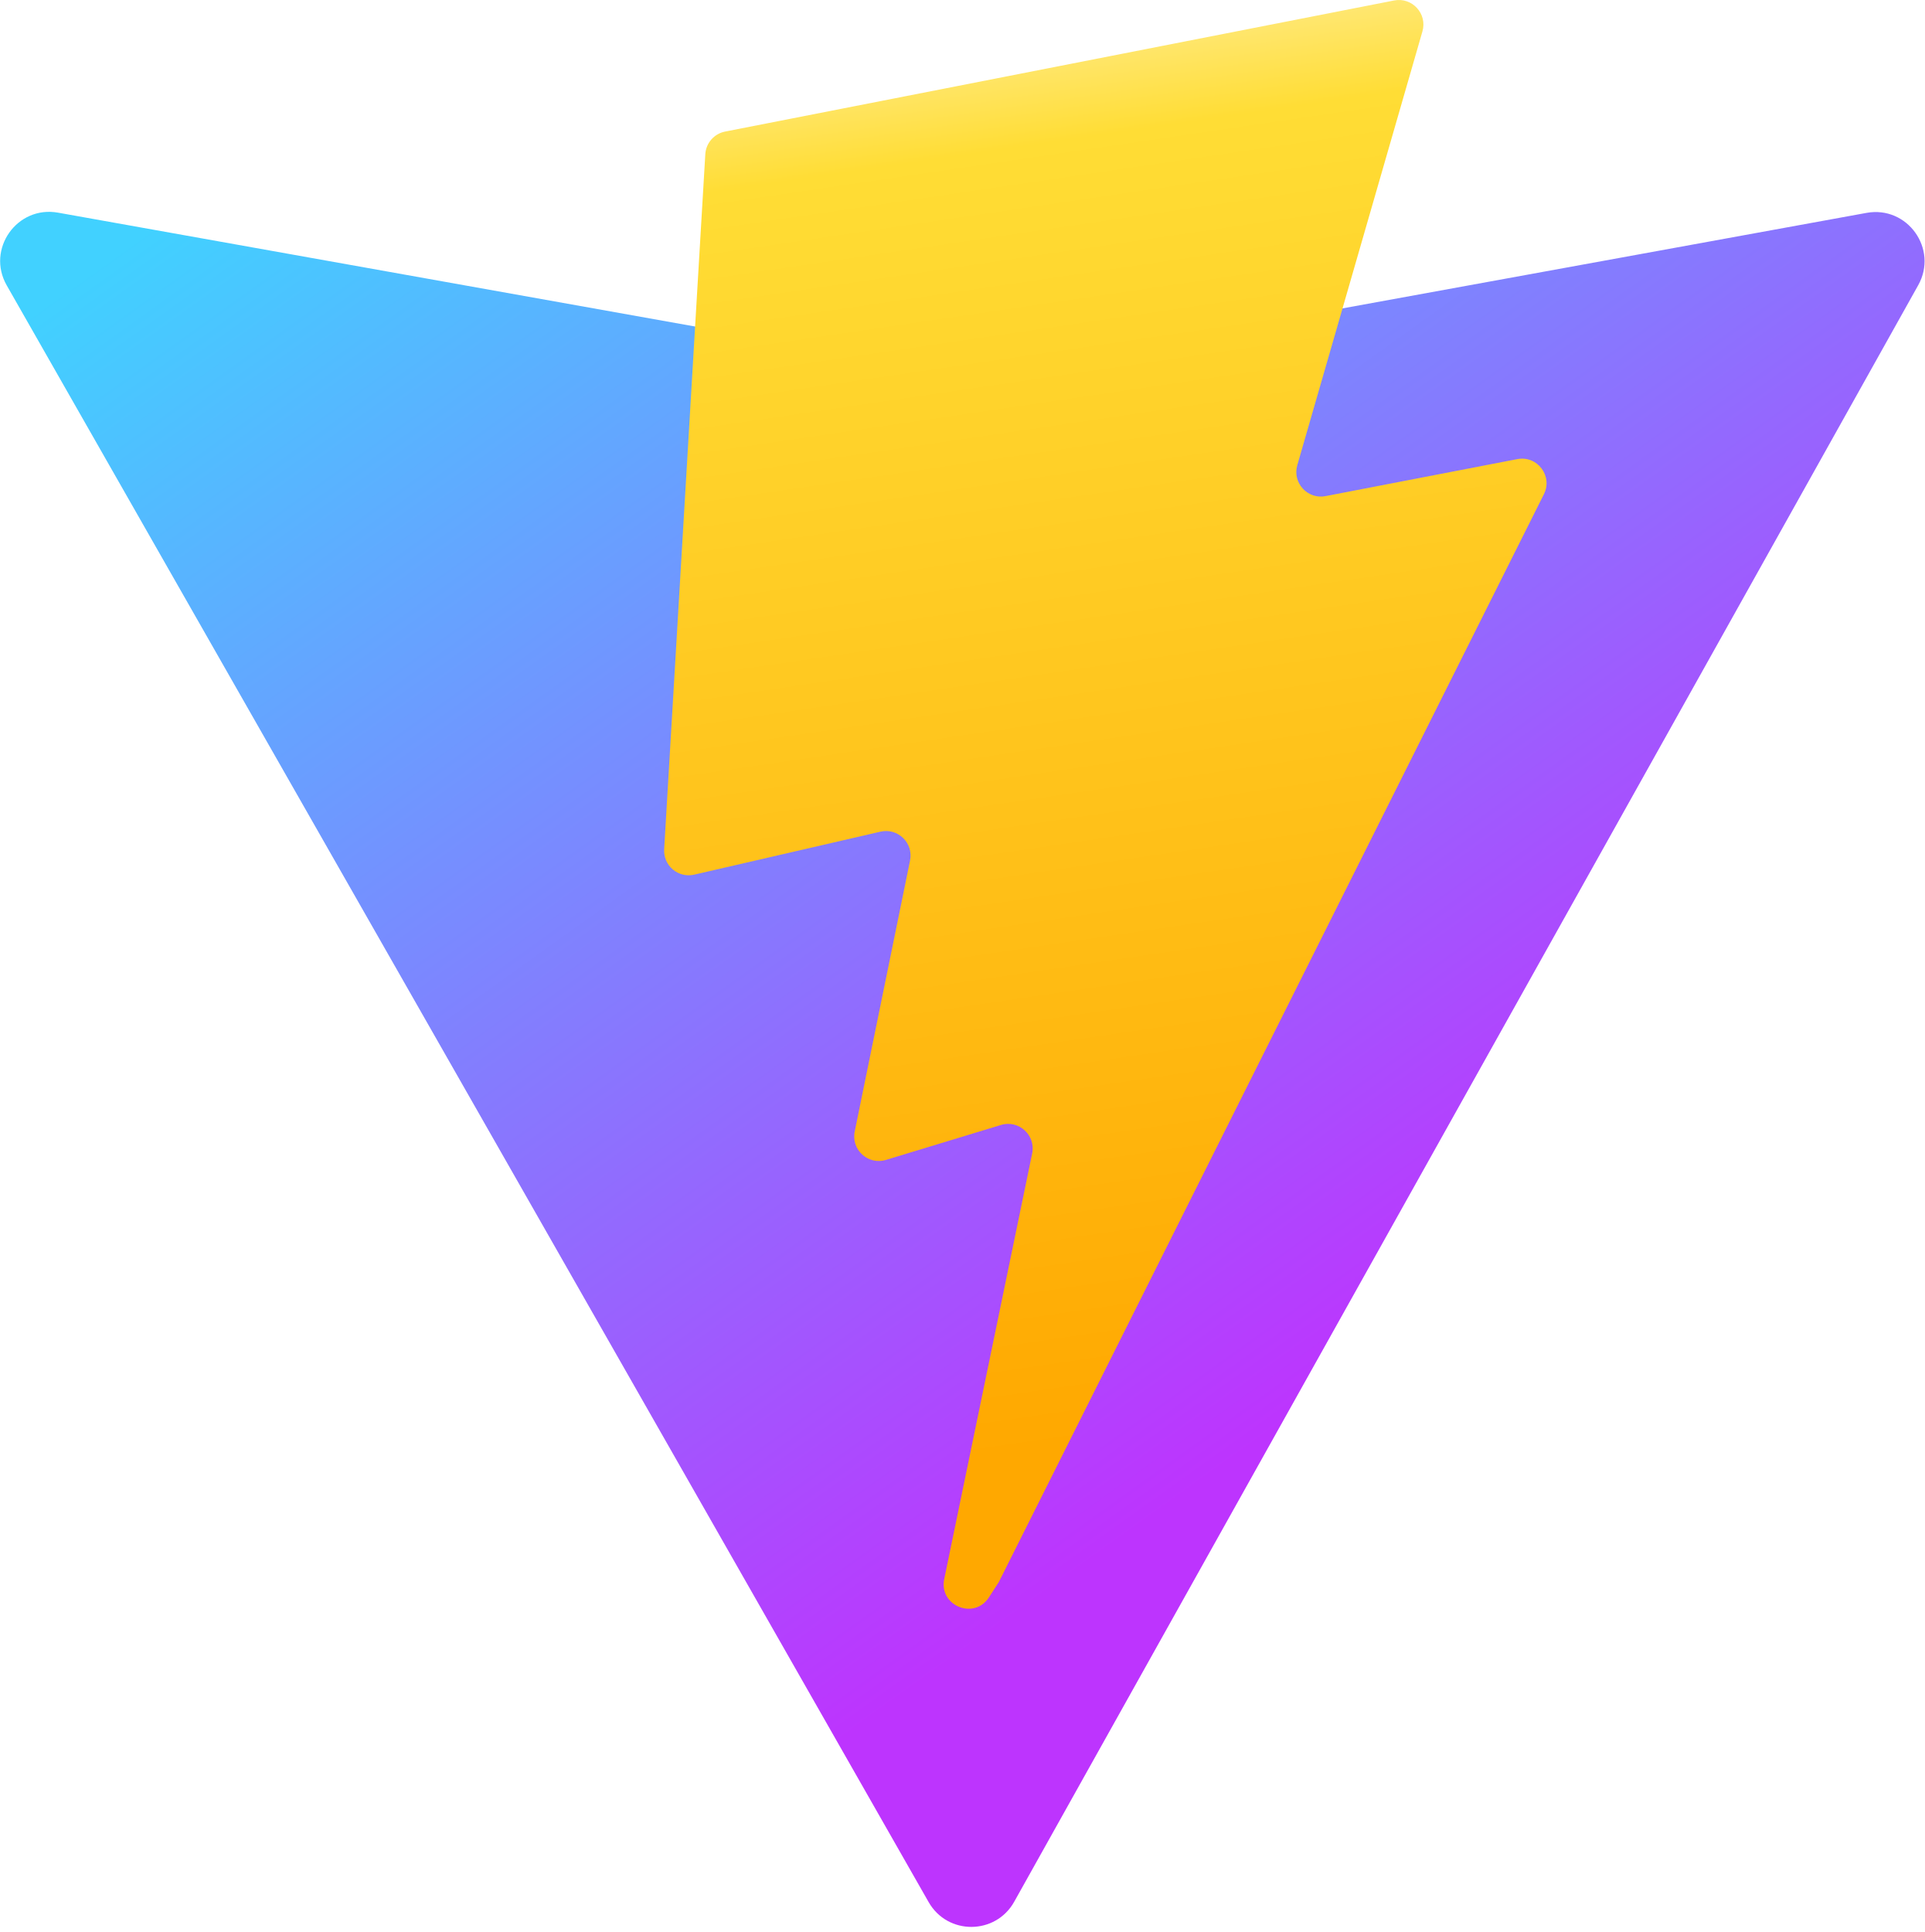
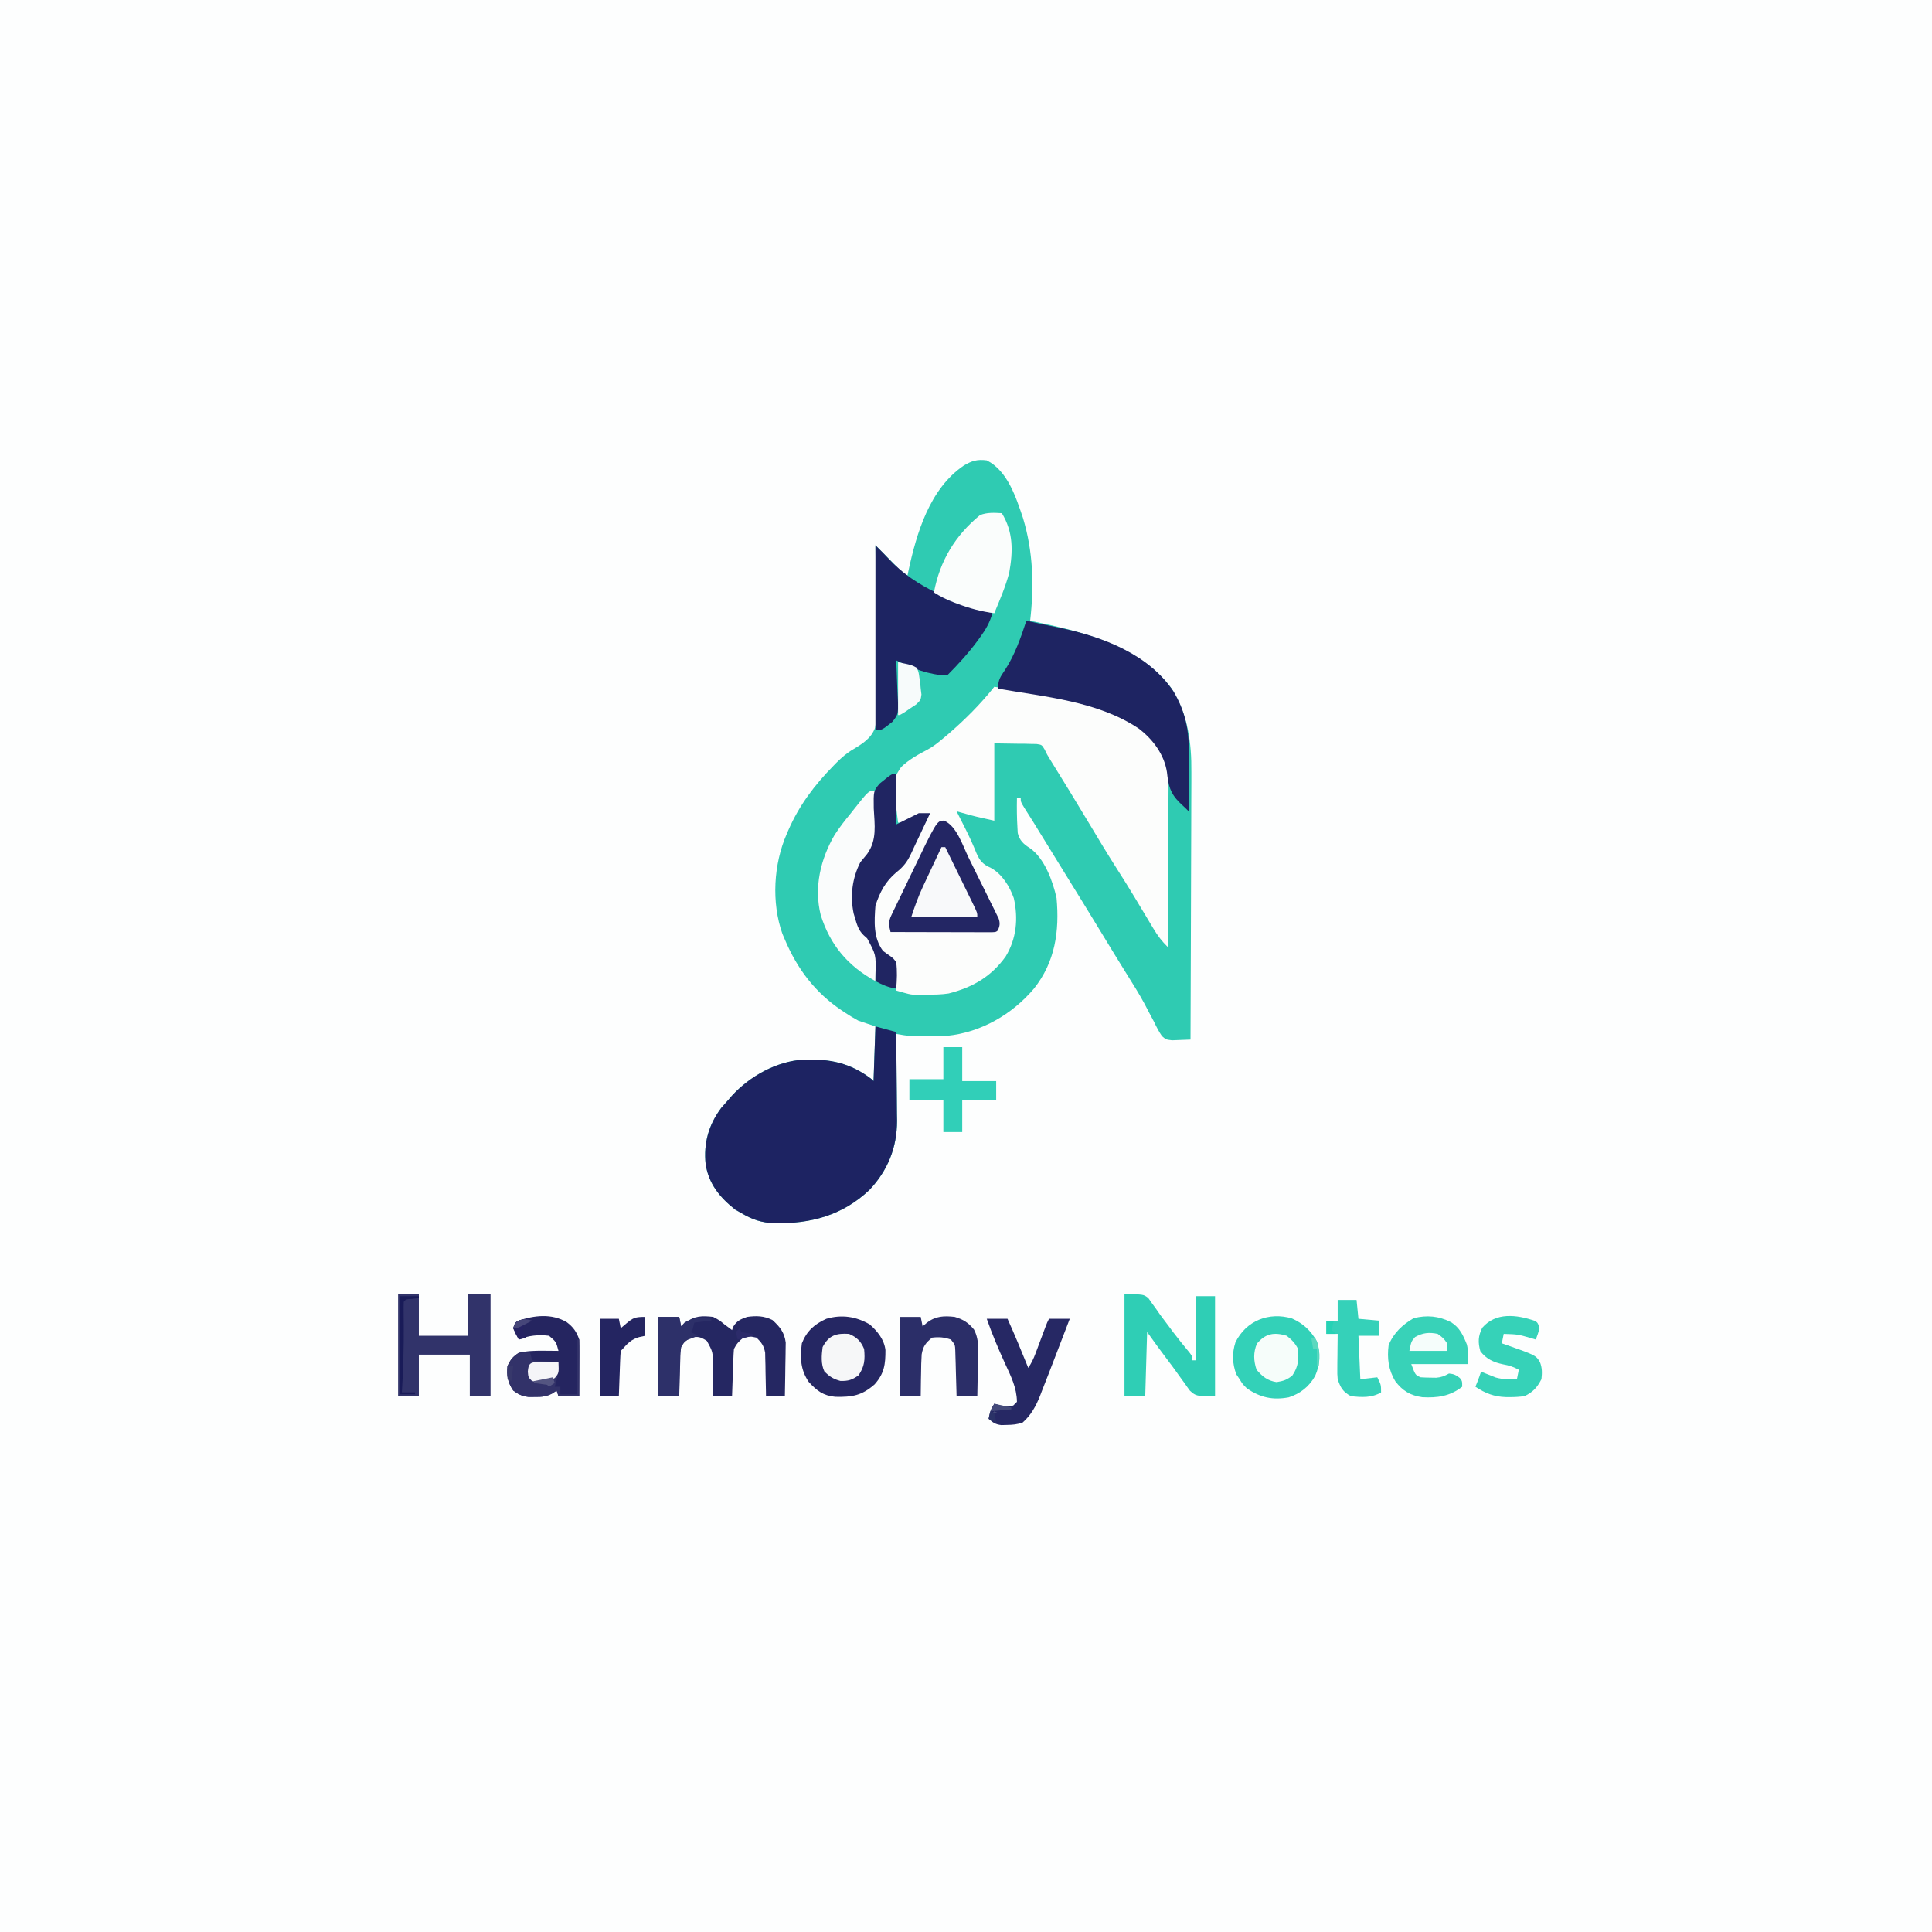
- <svg xmlns="http://www.w3.org/2000/svg" aria-hidden="true" role="img" class="iconify iconify--logos" width="31.88" height="32" preserveAspectRatio="xMidYMid meet" viewBox="0 0 256 257">
-   <defs>
-     <linearGradient id="IconifyId1813088fe1fbc01fb466" x1="-.828%" x2="57.636%" y1="7.652%" y2="78.411%">
-       <stop offset="0%" stop-color="#41D1FF" />
-       <stop offset="100%" stop-color="#BD34FE" />
-     </linearGradient>
-     <linearGradient id="IconifyId1813088fe1fbc01fb467" x1="43.376%" x2="50.316%" y1="2.242%" y2="89.03%">
-       <stop offset="0%" stop-color="#FFEA83" />
-       <stop offset="8.333%" stop-color="#FFDD35" />
-       <stop offset="100%" stop-color="#FFA800" />
-     </linearGradient>
-   </defs>
-   <path fill="url(#IconifyId1813088fe1fbc01fb466)" d="M255.153 37.938L134.897 252.976c-2.483 4.44-8.862 4.466-11.382.048L.875 37.958c-2.746-4.814 1.371-10.646 6.827-9.67l120.385 21.517a6.537 6.537 0 0 0 2.322-.004l117.867-21.483c5.438-.991 9.574 4.796 6.877 9.62Z" />
-   <path fill="url(#IconifyId1813088fe1fbc01fb467)" d="M185.432.063L96.44 17.501a3.268 3.268 0 0 0-2.634 3.014l-5.474 92.456a3.268 3.268 0 0 0 3.997 3.378l24.777-5.718c2.318-.535 4.413 1.507 3.936 3.838l-7.361 36.047c-.495 2.426 1.782 4.5 4.151 3.78l15.304-4.649c2.372-.72 4.652 1.36 4.15 3.788l-11.698 56.621c-.732 3.542 3.979 5.473 5.943 2.437l1.313-2.028l72.516-144.72c1.215-2.423-.88-5.186-3.54-4.672l-25.505 4.922c-2.396.462-4.435-1.77-3.759-4.114l16.646-57.705c.677-2.35-1.37-4.583-3.769-4.113Z" />
+ <svg xmlns="http://www.w3.org/2000/svg" version="1.1" width="1024" height="1024">
+   <path d="M0 0 C337.92 0 675.84 0 1024 0 C1024 337.92 1024 675.84 1024 1024 C686.08 1024 348.16 1024 0 1024 C0 686.08 0 348.16 0 0 Z " fill="#FDFEFE" transform="translate(0,0)" />
+   <path d="M0 0 C11.064 5.575 15.46 19.505 19.191 30.516 C24.628 48.412 25.124 66.529 23 85 C23.562 85.115 24.123 85.23 24.702 85.348 C51.002 90.808 81.153 98.276 98 121 C106.593 134.614 108.618 149.569 108.454 165.32 C108.453 166.879 108.454 168.438 108.456 169.997 C108.457 174.174 108.434 178.35 108.406 182.527 C108.38 186.913 108.378 191.298 108.373 195.684 C108.361 203.963 108.328 212.243 108.288 220.523 C108.243 229.959 108.221 239.396 108.201 248.833 C108.16 268.222 108.089 287.611 108 307 C105.908 307.105 103.815 307.181 101.722 307.244 C100.557 307.289 99.391 307.334 98.191 307.381 C95 307 95 307 92.892 305.198 C91.217 302.765 89.952 300.295 88.688 297.625 C87.611 295.593 86.53 293.563 85.445 291.535 C84.612 289.929 84.612 289.929 83.763 288.29 C80.781 282.726 77.41 277.411 74.062 272.062 C72.702 269.863 71.342 267.662 69.984 265.461 C69.319 264.383 68.653 263.305 67.967 262.194 C64.895 257.205 61.853 252.196 58.812 247.188 C53.931 239.152 49.009 231.142 44.052 223.152 C38.834 214.742 33.649 206.312 28.467 197.88 C27.509 196.321 27.509 196.321 26.531 194.73 C25.928 193.747 25.325 192.764 24.703 191.751 C23.169 189.273 21.604 186.817 20.031 184.363 C18 181 18 181 18 179 C17.34 179 16.68 179 16 179 C15.897 184.308 15.946 189.602 16.273 194.902 C16.324 195.779 16.375 196.655 16.427 197.558 C17.33 201.406 19.521 203.434 22.805 205.488 C30.595 210.853 35.018 223.009 37 232 C38.593 249.572 36.254 265.863 25 280 C13.445 293.641 -2.995 303.181 -21 305 C-24.522 305.132 -28.038 305.14 -31.562 305.125 C-32.482 305.129 -33.402 305.133 -34.35 305.137 C-35.246 305.135 -36.143 305.134 -37.066 305.133 C-37.87 305.132 -38.674 305.131 -39.502 305.129 C-42.388 304.98 -45.159 304.519 -48 304 C-47.991 304.675 -47.982 305.35 -47.973 306.045 C-47.884 313.119 -47.824 320.192 -47.78 327.267 C-47.76 329.901 -47.733 332.535 -47.698 335.169 C-47.649 338.972 -47.627 342.775 -47.609 346.578 C-47.578 348.323 -47.578 348.323 -47.547 350.102 C-47.543 364.212 -52.485 376.43 -62.188 386.688 C-76.541 400.251 -93.263 404.61 -112.469 404.352 C-119.173 404.082 -124.199 402.455 -130 399 C-131.093 398.381 -132.186 397.762 -133.312 397.125 C-141.413 390.72 -147.383 383.513 -149 373 C-150.14 361.93 -147.429 352.202 -140.75 343.25 C-139.523 341.813 -138.273 340.396 -137 339 C-136.354 338.251 -135.708 337.502 -135.043 336.73 C-125.512 326.35 -111.401 318.512 -97.227 317.625 C-83.293 317.123 -72.246 319.319 -61 328 C-60.67 328.33 -60.34 328.66 -60 329 C-59.67 319.43 -59.34 309.86 -59 300 C-63.455 298.515 -63.455 298.515 -68 297 C-70.467 295.642 -72.742 294.311 -75.062 292.75 C-75.968 292.149 -75.968 292.149 -76.892 291.536 C-90.96 282.054 -100.423 269.579 -107 254 C-107.434 252.983 -107.869 251.966 -108.316 250.918 C-114.181 234.346 -113.01 213.981 -106 198 C-105.716 197.339 -105.432 196.677 -105.139 195.996 C-99.349 182.743 -91.33 172.158 -81.25 161.875 C-80.739 161.35 -80.227 160.824 -79.701 160.283 C-76.794 157.411 -74.169 155.098 -70.595 153.034 C-65.806 150.168 -61.113 147.175 -59.196 141.707 C-57.935 134.954 -58.246 128.105 -58.414 121.27 C-58.418 119.066 -58.415 116.862 -58.407 114.658 C-58.401 108.888 -58.479 103.121 -58.575 97.352 C-58.658 91.453 -58.662 85.554 -58.672 79.654 C-58.704 68.101 -58.824 56.551 -59 45 C-56.542 47.455 -54.087 49.912 -51.648 52.387 C-50.898 53.146 -50.148 53.905 -49.375 54.688 C-48.62 55.454 -47.864 56.221 -47.086 57.012 C-44.965 59.148 -44.965 59.148 -42 61 C-41.853 60.27 -41.706 59.541 -41.555 58.789 C-37.214 38.584 -30.3 15.105 -12.229 2.794 C-7.92 0.216 -5.02 -0.651 0 0 Z " fill="#2FCBB2" transform="translate(523,244)" />
+   <path d="M0 0 C71.772 12.151 71.772 12.151 87.527 32.629 C91.553 39.11 92.433 44.1 92.341 51.607 C92.341 52.545 92.341 53.482 92.342 54.448 C92.34 57.527 92.317 60.605 92.293 63.684 C92.287 65.826 92.283 67.968 92.28 70.111 C92.269 75.735 92.239 81.359 92.206 86.983 C92.175 92.727 92.162 98.472 92.146 104.217 C92.114 115.478 92.063 126.739 92 138 C88.83 134.924 86.58 131.956 84.312 128.152 C83.974 127.588 83.635 127.024 83.285 126.443 C82.561 125.237 81.839 124.029 81.12 122.82 C79.219 119.626 77.3 116.442 75.383 113.258 C75.003 112.626 74.623 111.994 74.232 111.343 C71.187 106.285 68.056 101.286 64.875 96.312 C59.721 88.23 54.786 80.025 49.874 71.793 C43.214 60.648 36.401 49.599 29.571 38.558 C28 36 28 36 26.656 33.213 C25.176 30.749 25.176 30.749 22.365 30.341 C21.333 30.325 20.301 30.309 19.238 30.293 C17.727 30.251 17.727 30.251 16.185 30.208 C14.907 30.201 13.629 30.194 12.312 30.188 C8.249 30.126 4.186 30.064 0 30 C0 43.53 0 57.06 0 71 C-10.125 68.75 -10.125 68.75 -15.062 67.375 C-16.002 67.115 -16.942 66.854 -17.91 66.586 C-18.6 66.393 -19.289 66.199 -20 66 C-19.481 67.027 -18.961 68.055 -18.426 69.113 C-17.721 70.513 -17.017 71.913 -16.312 73.312 C-15.945 74.039 -15.577 74.765 -15.198 75.513 C-13.091 79.7 -11.196 83.901 -9.438 88.25 C-7.554 92.489 -5.995 94.108 -1.832 96.004 C4.12 99.24 8.132 105.812 10.336 112.039 C12.75 122.804 11.79 133.476 6 143 C-1.762 153.757 -11.563 159.34 -24.207 162.562 C-28.104 163.173 -31.936 163.184 -35.875 163.188 C-36.652 163.2 -37.43 163.212 -38.23 163.225 C-38.997 163.227 -39.764 163.228 -40.555 163.23 C-41.24 163.235 -41.926 163.239 -42.632 163.243 C-45 163 -45 163 -52 161 C-52 156.05 -52 151.1 -52 146 C-53.32 145.34 -54.64 144.68 -56 144 C-57.633 142.484 -57.633 142.484 -59.125 140.75 C-59.623 140.188 -60.12 139.626 -60.633 139.047 C-65.239 132.15 -64.636 123.941 -64 116 C-62.102 106.713 -55.636 99.934 -48.578 93.945 C-44.726 89.545 -42.607 84.477 -40.188 79.188 C-39.685 78.113 -39.183 77.039 -38.666 75.932 C-37.434 73.292 -36.213 70.648 -35 68 C-36.25 68.133 -37.501 68.266 -38.789 68.402 C-39.492 68.477 -40.196 68.552 -40.92 68.629 C-43.921 69.164 -46.346 70.547 -49 72 C-49.66 72 -50.32 72 -51 72 C-53.851 49.322 -53.851 49.322 -49.411 42.59 C-45.256 38.58 -40.332 35.879 -35.239 33.223 C-32.175 31.55 -29.723 29.573 -27.062 27.312 C-26.223 26.609 -25.384 25.905 -24.52 25.18 C-15.464 17.345 -7.454 9.354 0 0 Z " fill="#FCFDFC" transform="translate(527,364)" />
+   <path d="M0 0 C3.63 0.99 7.26 1.98 11 3 C11.091 10.225 11.164 17.449 11.207 24.674 C11.228 28.03 11.258 31.386 11.302 34.742 C11.351 38.614 11.373 42.486 11.391 46.359 C11.422 48.137 11.422 48.137 11.453 49.95 C11.457 64.132 6.572 76.37 -3.188 86.688 C-17.541 100.251 -34.263 104.61 -53.469 104.352 C-60.173 104.082 -65.199 102.455 -71 99 C-72.093 98.381 -73.186 97.763 -74.312 97.125 C-82.413 90.72 -88.383 83.513 -90 73 C-91.14 61.93 -88.429 52.202 -81.75 43.25 C-80.523 41.813 -79.273 40.396 -78 39 C-77.031 37.877 -77.031 37.877 -76.043 36.73 C-66.512 26.35 -52.401 18.512 -38.227 17.625 C-24.293 17.123 -13.246 19.319 -2 28 C-1.67 28.33 -1.34 28.66 -1 29 C-0.67 19.43 -0.34 9.86 0 0 Z " fill="#1D2362" transform="translate(464,544)" />
+   <path d="M0 0 C3.974 0.831 7.942 1.685 11.909 2.551 C13.94 2.987 15.975 3.399 18.012 3.809 C40.53 8.517 64.733 17.684 78 37.5 C83.914 47.567 86.164 57.152 86.098 68.676 C86.096 69.601 86.095 70.526 86.093 71.479 C86.088 74.424 86.075 77.368 86.062 80.312 C86.057 82.313 86.053 84.314 86.049 86.314 C86.038 91.21 86.021 96.105 86 101 C85.312 100.307 85.312 100.307 84.61 99.599 C83.514 98.511 82.391 97.45 81.246 96.414 C76.127 91.35 75.277 87.283 74.504 80.246 C73.041 70.825 67 62.791 59.527 57.125 C37.867 42.664 10.116 40.392 -15 36 C-15 31.26 -13.907 29.943 -11.312 26.062 C-6.042 17.911 -3.037 9.18 0 0 Z " fill="#1E2462" transform="translate(544,329)" />
+   <path d="M0 0 C5 5 5 5 6.965 7.141 C21.678 22.873 41.837 30.075 62 36 C60.646 40.844 58.505 44.603 55.562 48.625 C55.129 49.225 54.696 49.826 54.25 50.444 C49.361 57.083 43.828 63.172 38 69 C28.655 68.836 19.309 65.154 11 61 C11.047 61.872 11.094 62.744 11.143 63.643 C11.297 66.907 11.409 70.167 11.494 73.433 C11.539 74.841 11.601 76.248 11.679 77.655 C12.312 89.32 12.312 89.32 9.027 93.527 C3.402 98 3.402 98 0 98 C0 65.66 0 33.32 0 0 Z " fill="#1D2462" transform="translate(464,289)" />
+   <path d="M0 0 C6.744 2.606 10.053 13.393 13.086 19.547 C13.57 20.525 14.053 21.503 14.551 22.511 C15.564 24.563 16.574 26.617 17.582 28.672 C19.13 31.823 20.696 34.964 22.262 38.105 C23.246 40.106 24.229 42.108 25.211 44.109 C25.682 45.048 26.152 45.987 26.637 46.954 C27.062 47.828 27.486 48.703 27.923 49.604 C28.301 50.371 28.679 51.137 29.069 51.927 C29.864 54.42 29.668 55.641 28.75 58.062 C27.75 59.062 27.75 59.062 25.504 59.183 C24.511 59.181 23.519 59.178 22.496 59.176 C21.375 59.176 20.254 59.176 19.099 59.176 C17.269 59.168 17.269 59.168 15.402 59.16 C14.161 59.159 12.919 59.157 11.64 59.156 C8.334 59.151 5.028 59.142 1.722 59.131 C-1.65 59.121 -5.021 59.116 -8.393 59.111 C-15.012 59.1 -21.631 59.084 -28.25 59.062 C-29.165 55.543 -29.423 53.538 -27.838 50.245 C-27.504 49.533 -27.169 48.821 -26.824 48.087 C-26.45 47.329 -26.077 46.57 -25.691 45.789 C-25.309 44.988 -24.927 44.187 -24.534 43.362 C-23.306 40.798 -22.059 38.243 -20.812 35.688 C-20.007 34.007 -19.203 32.326 -18.4 30.645 C-3.749 0.104 -3.749 0.104 0 0 Z " fill="#232664" transform="translate(500.25,434.9375)" />
+   <path d="M0 0 C0.205 4.458 0.328 8.914 0.438 13.375 C0.496 14.627 0.555 15.878 0.615 17.168 C0.76 25.048 -0.123 29.713 -5.246 35.814 C-11.515 43.628 -11.902 53.409 -11 63 C-9.627 71.226 -5.842 77.158 0 83 C0.227 84.879 0.227 84.879 0.195 87.133 C0.189 87.938 0.182 88.744 0.176 89.574 C0.159 90.416 0.142 91.258 0.125 92.125 C0.116 92.974 0.107 93.824 0.098 94.699 C0.074 96.8 0.038 98.9 0 101 C-14.589 93.044 -24.034 81.843 -29 66 C-32.661 51.331 -29.119 36.373 -21.641 23.531 C-19.01 19.473 -16.085 15.72 -13 12 C-12.352 11.169 -12.352 11.169 -11.691 10.32 C-3.537 0 -3.537 0 0 0 Z " fill="#FAFCFC" transform="translate(464,419)" />
+   <path d="M0 0 C3.63 0 7.26 0 11 0 C11.33 1.65 11.66 3.3 12 5 C12.784 4.361 13.568 3.721 14.375 3.062 C19.075 -0.631 23.148 -0.666 29 0 C32.375 1.812 32.375 1.812 35 4 C35.784 4.577 36.568 5.155 37.375 5.75 C37.911 6.162 38.447 6.575 39 7 C39.206 6.402 39.413 5.804 39.625 5.188 C41.638 1.984 43.438 1.272 47 0 C51.996 -0.673 55.796 -0.58 60.375 1.625 C64.34 5.213 66.776 8.214 67.454 13.619 C67.433 14.928 67.412 16.237 67.391 17.586 C67.385 18.288 67.379 18.99 67.373 19.713 C67.351 21.934 67.301 24.154 67.25 26.375 C67.23 27.889 67.212 29.404 67.195 30.918 C67.151 34.613 67.082 38.306 67 42 C63.7 42 60.4 42 57 42 C56.991 41.239 56.981 40.477 56.972 39.693 C56.918 36.232 56.834 32.773 56.75 29.312 C56.736 28.114 56.722 26.916 56.707 25.682 C56.675 24.525 56.643 23.368 56.609 22.176 C56.588 21.113 56.567 20.05 56.546 18.954 C55.87 15.298 54.631 13.593 52 11 C48.5 10.25 48.5 10.25 45 11 C42.635 12.867 41.34 14.321 40 17 C39.847 18.885 39.75 20.774 39.684 22.664 C39.621 24.346 39.621 24.346 39.557 26.062 C39.517 27.238 39.478 28.414 39.438 29.625 C39.373 31.4 39.373 31.4 39.307 33.211 C39.2 36.141 39.098 39.07 39 42 C35.7 42 32.4 42 29 42 C28.996 41.239 28.992 40.477 28.988 39.693 C28.955 36.232 28.884 32.773 28.812 29.312 C28.807 28.114 28.801 26.916 28.795 25.682 C28.89 18.628 28.89 18.628 25.637 12.707 C22.351 10.58 20.838 10.2 17 11 C14.441 12.657 13.433 13.4 12 16 C11.23 20.431 11.209 24.823 11.188 29.312 C11.162 30.53 11.137 31.748 11.111 33.002 C11.053 36.002 11.016 39 11 42 C7.37 42 3.74 42 0 42 C0 28.14 0 14.28 0 0 Z " fill="#252762" transform="translate(349,698)" />
+   <path d="M0 0 C10 0 10 0 12.629 1.984 C13.586 3.353 13.586 3.353 14.562 4.75 C15.295 5.754 16.027 6.758 16.781 7.793 C17.513 8.851 18.246 9.91 19 11 C20.515 13.026 22.035 15.046 23.562 17.062 C24.661 18.546 24.661 18.546 25.781 20.059 C28.607 23.805 31.57 27.429 34.566 31.039 C36 33 36 33 36 35 C36.66 35 37.32 35 38 35 C38 23.78 38 12.56 38 1 C41.3 1 44.6 1 48 1 C48 18.49 48 35.98 48 54 C38 54 38 54 34.715 51.141 C33.757 49.868 32.832 48.569 31.938 47.25 C31.439 46.571 30.94 45.893 30.426 45.193 C29.411 43.808 28.409 42.414 27.421 41.01 C26.12 39.169 24.783 37.368 23.414 35.578 C19.501 30.456 15.747 25.246 12 20 C11.67 31.22 11.34 42.44 11 54 C7.37 54 3.74 54 0 54 C0 36.18 0 18.36 0 0 Z " fill="#2FCEB5" transform="translate(596,686)" />
+   <path d="M0 0 C6.051 2.74 9.921 6.389 13.195 12.164 C15.28 18.418 14.913 24.383 12.258 30.414 C9.148 36.055 4.369 39.844 -1.793 41.793 C-10.221 43.348 -16.667 41.931 -23.805 37.164 C-26.242 34.727 -26.242 34.727 -27.805 32.164 C-28.671 30.865 -28.671 30.865 -29.555 29.539 C-31.639 23.912 -31.855 18.41 -29.996 12.664 C-24.351 1.1 -12.155 -3.623 0 0 Z " fill="#33D1B8" transform="translate(684.8047,698.8359)" />
+   <path d="M0 0 C0 8.91 0 17.82 0 27 C3.96 25.02 7.92 23.04 12 21 C13.98 21 15.96 21 18 21 C16.585 24.001 15.168 27 13.75 30 C13.354 30.839 12.959 31.678 12.551 32.543 C11.757 34.223 10.958 35.9 10.155 37.576 C9.415 39.128 8.69 40.688 7.984 42.256 C5.946 46.647 3.952 49.343 0.062 52.375 C-5.816 57.369 -8.592 62.777 -11 70 C-11.608 78.309 -12.216 86.996 -7 94 C-5.774 94.929 -4.523 95.825 -3.25 96.688 C-1.418 98.051 -1.418 98.051 0 100 C0.609 104.72 0.408 109.267 0 114 C-4.128 113.393 -7.332 111.962 -11 110 C-10.991 108.793 -10.982 107.587 -10.973 106.344 C-10.698 96.053 -10.698 96.053 -15.375 87.375 C-16.319 86.528 -16.319 86.528 -17.281 85.664 C-20.156 82.881 -20.863 79.789 -22 76 C-22.273 75.097 -22.273 75.097 -22.551 74.176 C-24.49 64.784 -23.32 55.492 -19 47 C-17.806 45.515 -16.594 44.044 -15.367 42.586 C-10.097 35.202 -11.43 27.203 -11.893 18.523 C-12.033 9.237 -12.033 9.237 -8.764 5.321 C-2.185 0 -2.185 0 0 0 Z " fill="#202562" transform="translate(475,410)" />
+   <path d="M0 0 C4.09 3.634 7.646 7.995 8.301 13.551 C8.333 21.091 7.718 25.933 2.562 31.75 C-4.205 37.693 -9.278 38.533 -18.25 38.348 C-24.736 37.746 -28.072 35.08 -32.375 30.438 C-36.768 23.847 -36.973 17.847 -36 10 C-33.42 3.471 -29.306 -0.197 -23 -3 C-14.902 -5.381 -7.283 -4.241 0 0 Z " fill="#252763" transform="translate(461,702)" />
+   <path d="M0 0 C3.63 0 7.26 0 11 0 C11 7.26 11 14.52 11 22 C19.58 22 28.16 22 37 22 C37 14.74 37 7.48 37 0 C40.96 0 44.92 0 49 0 C49 17.82 49 35.64 49 54 C45.37 54 41.74 54 38 54 C38 46.74 38 39.48 38 32 C29.09 32 20.18 32 11 32 C11 39.26 11 46.52 11 54 C7.37 54 3.74 54 0 54 C0 36.18 0 18.36 0 0 Z " fill="#31336A" transform="translate(211,686)" />
+   <path d="M0 0 C6.11 10.053 5.955 20.053 3.91 31.52 C1.976 38.914 -1.071 45.953 -4 53 C-10.78 52.167 -17.004 50.455 -23.375 48.062 C-24.052 47.81 -24.73 47.557 -25.428 47.296 C-29.19 45.843 -32.614 44.19 -36 42 C-32.85 25.251 -24.736 11.809 -11.562 1 C-7.737 -0.493 -4.056 -0.239 0 0 Z " fill="#FAFDFC" transform="translate(531,272)" />
+   <path d="M0 0 C4.613 2.883 6.442 6.974 8.391 11.836 C8.906 14.191 8.906 14.191 8.906 22.191 C-0.994 22.191 -10.894 22.191 -21.094 22.191 C-18.927 28.025 -18.927 28.025 -16.094 29.191 C-14.305 29.313 -12.511 29.367 -10.719 29.379 C-9.762 29.393 -8.806 29.407 -7.82 29.422 C-5.039 29.187 -3.504 28.516 -1.094 27.191 C1.45 27.423 2.648 27.988 4.656 29.566 C5.906 31.191 5.906 31.191 5.906 34.191 C-0.608 39.258 -7.241 40.179 -15.266 39.738 C-21.553 38.84 -25.637 36.4 -29.484 31.375 C-33.151 25.398 -34.004 19.072 -33.094 12.191 C-30.49 5.716 -25.794 1.35 -19.844 -2.121 C-12.77 -3.89 -6.509 -3.289 0 0 Z " fill="#38D2B8" transform="translate(769.0938,700.8086)" />
+   <path d="M0 0 C3.43 2.562 5.281 5.189 6.621 9.211 C6.705 11.495 6.728 13.781 6.719 16.066 C6.717 16.728 6.716 17.39 6.714 18.071 C6.709 20.18 6.696 22.289 6.684 24.398 C6.679 25.83 6.674 27.262 6.67 28.693 C6.659 32.199 6.642 35.705 6.621 39.211 C2.991 39.211 -0.639 39.211 -4.379 39.211 C-4.709 38.221 -5.039 37.231 -5.379 36.211 C-6.415 36.942 -6.415 36.942 -7.473 37.688 C-10.871 39.469 -13.064 39.613 -16.879 39.586 C-17.982 39.594 -19.086 39.601 -20.223 39.609 C-23.714 39.169 -25.576 38.304 -28.379 36.211 C-31.268 31.828 -31.947 28.417 -31.379 23.211 C-29.728 19.672 -28.663 18.4 -25.379 16.211 C-20.76 15.147 -16.219 15.089 -11.504 15.148 C-10.471 15.155 -10.471 15.155 -9.418 15.162 C-7.738 15.174 -6.059 15.192 -4.379 15.211 C-5.648 10.387 -5.648 10.387 -9.379 7.211 C-14.991 6.554 -20.143 7.007 -25.379 9.211 C-26.941 6.398 -26.941 6.398 -28.379 3.211 C-27.379 0.211 -27.379 0.211 -25.734 -0.738 C-17.206 -3.643 -8.047 -4.718 0 0 Z " fill="#252560" transform="translate(300.3789,700.7891)" />
+   <path d="M0 0 C3.63 0 7.26 0 11 0 C11.33 1.65 11.66 3.3 12 5 C12.763 4.361 13.526 3.721 14.312 3.062 C18.935 -0.485 23.376 -0.637 29 0 C33.553 1.326 36.164 2.997 39.215 6.656 C42.484 12.734 41.41 20.23 41.25 26.938 C41.23 28.399 41.212 29.861 41.195 31.322 C41.152 34.882 41.083 38.441 41 42 C37.37 42 33.74 42 30 42 C29.98 41.198 29.96 40.396 29.94 39.569 C29.845 35.942 29.735 32.315 29.625 28.688 C29.594 27.425 29.563 26.162 29.531 24.861 C29.493 23.653 29.454 22.444 29.414 21.199 C29.383 20.084 29.351 18.968 29.319 17.819 C29.195 14.796 29.195 14.796 27 12 C23.328 10.776 20.858 10.534 17 11 C13.649 13.784 12.258 15.515 11.508 19.837 C11.284 23.191 11.205 26.514 11.188 29.875 C11.162 31.04 11.137 32.206 11.111 33.406 C11.053 36.27 11.023 39.135 11 42 C7.37 42 3.74 42 0 42 C0 28.14 0 14.28 0 0 Z " fill="#2B2E68" transform="translate(477,698)" />
+   <path d="M0 0 C3.63 0 7.26 0 11 0 C14.896 8.572 18.438 17.285 22 26 C23.779 23.331 24.799 21.157 25.91 18.184 C26.26 17.255 26.61 16.326 26.971 15.369 C27.331 14.402 27.691 13.434 28.062 12.438 C28.782 10.519 29.502 8.601 30.223 6.684 C30.54 5.833 30.857 4.983 31.184 4.107 C32 2 32 2 33 0 C36.63 0 40.26 0 44 0 C41.149 7.488 38.279 14.967 35.381 22.437 C34.498 24.716 33.617 26.996 32.74 29.278 C31.591 32.254 30.424 35.221 29.25 38.188 C28.91 39.076 28.571 39.964 28.221 40.879 C26.03 46.344 23.471 51.057 19 55 C15.967 56.011 13.741 56.198 10.562 56.25 C9.615 56.276 8.668 56.302 7.691 56.328 C4.61 55.952 3.28 55.048 1 53 C1.547 49.625 2.055 47.918 4 45 C4.99 45.33 5.98 45.66 7 46 C10.542 46.25 10.542 46.25 14 46 C14.66 45.34 15.32 44.68 16 44 C15.904 36.5 12.796 30.399 9.688 23.688 C6.117 15.88 2.833 8.108 0 0 Z " fill="#262864" transform="translate(523,699)" />
+   <path d="M0 0 C1.645 0.949 1.645 0.949 2.645 3.949 C1.707 7.137 1.707 7.137 0.645 9.949 C-0.442 9.624 -0.442 9.624 -1.551 9.293 C-8.822 7.183 -8.822 7.183 -16.355 6.949 C-16.685 8.599 -17.015 10.249 -17.355 11.949 C-16.654 12.192 -15.953 12.434 -15.23 12.684 C0.604 18.277 0.604 18.277 2.836 21.863 C4.077 25.065 3.997 27.546 3.645 30.949 C1.334 35.4 -0.857 37.793 -5.355 39.949 C-8.028 40.294 -10.377 40.472 -13.043 40.449 C-13.746 40.449 -14.449 40.448 -15.174 40.447 C-21.41 40.27 -26.164 38.443 -31.355 34.949 C-31.046 34.186 -30.737 33.423 -30.418 32.637 C-29.677 30.761 -28.993 28.862 -28.355 26.949 C-27.304 27.382 -27.304 27.382 -26.23 27.824 C-25.282 28.195 -24.333 28.567 -23.355 28.949 C-22.427 29.32 -21.499 29.692 -20.543 30.074 C-16.63 31.148 -13.402 31.089 -9.355 30.949 C-9.025 29.299 -8.695 27.649 -8.355 25.949 C-11.156 24.416 -13.592 23.614 -16.73 23.074 C-21.678 22.031 -25.594 20.272 -28.73 16.137 C-30.069 11.453 -29.913 8.065 -27.73 3.699 C-20.559 -4.604 -9.597 -3.268 0 0 Z " fill="#36D2B8" transform="translate(813.3555,700.0508)" />
+   <path d="M0 0 C3.3 0 6.6 0 10 0 C10 5.94 10 11.88 10 18 C15.94 18 21.88 18 28 18 C28 21.3 28 24.6 28 28 C22.06 28 16.12 28 10 28 C10 33.61 10 39.22 10 45 C6.7 45 3.4 45 0 45 C0 39.39 0 33.78 0 28 C-5.94 28 -11.88 28 -18 28 C-18 24.37 -18 20.74 -18 17 C-12.06 17 -6.12 17 0 17 C0 11.39 0 5.78 0 0 Z " fill="#31CFB8" transform="translate(500,555)" />
+   <path d="M0 0 C3.3 0 6.6 0 10 0 C10.33 3.3 10.66 6.6 11 10 C16.445 10.495 16.445 10.495 22 11 C22 13.64 22 16.28 22 19 C18.37 19 14.74 19 11 19 C11.33 26.59 11.66 34.18 12 42 C16.455 41.505 16.455 41.505 21 41 C23 45 23 45 23 49 C18.016 51.988 12.63 51.624 7 51 C2.766 48.714 1.474 46.469 0 42 C-0.227 39.229 -0.227 39.229 -0.195 36.262 C-0.189 35.195 -0.182 34.128 -0.176 33.029 C-0.159 31.927 -0.142 30.824 -0.125 29.688 C-0.116 28.565 -0.107 27.443 -0.098 26.287 C-0.074 23.525 -0.041 20.762 0 18 C-1.98 18 -3.96 18 -6 18 C-6 15.69 -6 13.38 -6 11 C-4.02 11 -2.04 11 0 11 C0 7.37 0 3.74 0 0 Z " fill="#35D1B9" transform="translate(709,689)" />
+   <path d="M0 0 C0.66 0 1.32 0 2 0 C4.426 4.945 6.847 9.893 9.263 14.844 C10.086 16.528 10.911 18.212 11.737 19.896 C12.922 22.311 14.102 24.73 15.281 27.148 C15.653 27.904 16.025 28.659 16.408 29.437 C19 34.772 19 34.772 19 37 C7.45 37 -4.1 37 -16 37 C-14.106 31.318 -12.367 26.326 -9.863 20.996 C-9.579 20.387 -9.295 19.779 -9.002 19.151 C-8.11 17.245 -7.211 15.341 -6.312 13.438 C-5.699 12.13 -5.087 10.822 -4.475 9.514 C-2.988 6.34 -1.496 3.169 0 0 Z " fill="#F8F9FA" transform="translate(499,449)" />
+   <path d="M0 0 C0 3.3 0 6.6 0 10 C-1.052 10.227 -2.104 10.454 -3.188 10.688 C-7.168 11.802 -9.282 13.883 -12 17 C-12.33 17.33 -12.66 17.66 -13 18 C-13.158 19.779 -13.251 21.563 -13.316 23.348 C-13.358 24.427 -13.4 25.507 -13.443 26.619 C-13.483 27.755 -13.522 28.892 -13.562 30.062 C-13.606 31.203 -13.649 32.343 -13.693 33.518 C-13.8 36.345 -13.902 39.172 -14 42 C-17.3 42 -20.6 42 -24 42 C-24 28.47 -24 14.94 -24 1 C-20.7 1 -17.4 1 -14 1 C-13.67 2.65 -13.34 4.3 -13 6 C-12.051 5.196 -11.102 4.391 -10.125 3.562 C-6.39 0.396 -5.303 0 0 0 Z " fill="#242561" transform="translate(342,698)" />
+   <path d="M0 0 C3.63 0 7.26 0 11 0 C11.33 1.65 11.66 3.3 12 5 C12.598 4.34 13.196 3.68 13.812 3 C18.442 0.095 22.673 0.664 28 1 C28 1.33 28 1.66 28 2 C23.545 2.495 23.545 2.495 19 3 C18.67 4.32 18.34 5.64 18 7 C17.67 7.33 17.34 7.66 17 8 C18.32 8.66 19.64 9.32 21 10 C19.886 10.433 18.773 10.866 17.625 11.312 C13.825 12.699 13.825 12.699 12 16 C11.632 18.809 11.632 18.809 11.586 21.98 C11.528 23.726 11.528 23.726 11.469 25.506 C11.422 27.328 11.422 27.328 11.375 29.188 C11.317 31.027 11.317 31.027 11.258 32.904 C11.163 35.936 11.078 38.968 11 42 C7.37 42 3.74 42 0 42 C0 28.14 0 14.28 0 0 Z " fill="#2D3069" transform="translate(349,698)" />
+   <path d="M0 0 C0.33 0 0.66 0 1 0 C1 9.9 1 19.8 1 30 C-2.63 30 -6.26 30 -10 30 C-10.33 29.01 -10.66 28.02 -11 27 C-12.036 27.731 -12.036 27.731 -13.094 28.477 C-16.492 30.258 -18.685 30.402 -22.5 30.375 C-23.603 30.383 -24.707 30.39 -25.844 30.398 C-29.335 29.958 -31.197 29.093 -34 27 C-36.889 22.617 -37.568 19.206 -37 14 C-35.349 10.461 -34.284 9.189 -31 7 C-27.812 6.875 -27.812 6.875 -25 7 C-24.67 8.32 -24.34 9.64 -24 11 C-17.07 11.495 -17.07 11.495 -10 12 C-10 17.393 -10.436 20.111 -12 25 C-11.01 25 -10.02 25 -9 25 C-9 26.32 -9 27.64 -9 29 C-6.03 29 -3.06 29 0 29 C0 19.43 0 9.86 0 0 Z " fill="#323269" transform="translate(306,710)" />
+   <path d="M0 0 C2.706 2.198 4.448 3.896 6 7 C6.372 12.575 6.225 16.217 3 21 C0.169 23.359 -1.734 23.956 -5.375 24.562 C-10.17 23.818 -12.864 21.641 -16 18 C-17.603 13.191 -17.772 8.829 -15.812 4.188 C-11.279 -1.284 -6.645 -2.01 0 0 Z " fill="#F6FDFA" transform="translate(682,708)" />
+   <path d="M0 0 C4.148 1.791 6.241 3.835 8 8 C8.529 13.554 8.289 17.286 5 22 C1.568 24.418 -0.356 25.011 -4.562 24.938 C-8.298 23.919 -10.24 22.679 -13 20 C-14.981 16.037 -14.558 11.308 -14 7 C-10.767 0.751 -6.719 -0.455 0 0 Z " fill="#F6F7F8" transform="translate(450,707)" />
+   <path d="M0 0 C7.204 1.441 7.204 1.441 10 3 C10.926 5.391 10.926 5.391 11.312 8.25 C11.453 9.183 11.594 10.117 11.738 11.078 C11.825 12.042 11.911 13.007 12 14 C12.126 15.018 12.253 16.037 12.383 17.086 C12 20 12 20 9.629 22.336 C8.617 23.009 7.605 23.682 6.562 24.375 C5.553 25.063 4.544 25.752 3.504 26.461 C1 28 1 28 0 28 C0 18.76 0 9.52 0 0 Z " fill="#F7FBFB" transform="translate(476,351)" />
+   <path d="M0 0 C3.062 2.25 3.062 2.25 5 5 C5 6.32 5 7.64 5 9 C-1.6 9 -8.2 9 -15 9 C-14 4 -14 4 -12 1.688 C-7.933 -0.6 -4.567 -0.966 0 0 Z " fill="#F5FDFB" transform="translate(762,707)" />
+   <path d="M0 0 C1.276 0.023 2.552 0.046 3.867 0.07 C5.789 0.097 5.789 0.097 7.75 0.125 C9.231 0.16 9.231 0.16 10.742 0.195 C10.984 5.898 10.984 5.898 8.805 8.57 C4.794 10.698 1.213 10.951 -3.258 10.195 C-5.258 8.195 -5.258 8.195 -5.508 5.195 C-5.149 0.888 -4.292 0.257 0 0 Z " fill="#F5F5F8" transform="translate(285.2578,721.8047)" />
+   <path d="M0 0 C3.3 0 6.6 0 10 0 C10 0.33 10 0.66 10 1 C8.298 1.217 8.298 1.217 6.562 1.438 C3.192 1.612 3.192 1.612 2 3 C1.924 4.838 1.917 6.68 1.938 8.52 C1.946 9.679 1.954 10.838 1.963 12.032 C1.975 13.28 1.987 14.527 2 15.812 C2.066 27.58 1.757 39.259 1 51 C3.31 51 5.62 51 8 51 C8 51.33 8 51.66 8 52 C5.36 52 2.72 52 0 52 C0 34.84 0 17.68 0 0 Z " fill="#191B58" transform="translate(212,687)" />
+   <path d="M0 0 C-0.639 0.268 -1.279 0.536 -1.938 0.812 C-4.331 1.887 -4.331 1.887 -5 5 C-4.125 7.167 -4.125 7.167 -3 9 C-4.32 9.33 -5.64 9.66 -7 10 C-8.562 7.188 -8.562 7.188 -10 4 C-9 1 -9 1 -6.688 -0.25 C-3.901 -1.028 -2.666 -0.987 0 0 Z " fill="#262364" transform="translate(282,700)" />
+   <path d="M0 0 C0.66 0 1.32 0 2 0 C4.592 4.861 4.187 9.653 4 15 C3.67 15 3.34 15 3 15 C3 12.03 3 9.06 3 6 C2.34 6 1.68 6 1 6 C0.67 4.02 0.34 2.04 0 0 Z " fill="#5CD8BF" transform="translate(695,709)" />
+   <path d="M0 0 C1.32 0 2.64 0 4 0 C3.794 0.784 3.587 1.567 3.375 2.375 C3.251 3.241 3.127 4.107 3 5 C3.66 5.66 4.32 6.32 5 7 C3.35 7 1.7 7 0 7 C0 4.69 0 2.38 0 0 Z " fill="#26D2B5" transform="translate(703,700)" />
+   <path d="M0 0 C4.455 0.99 4.455 0.99 9 2 C9 2.33 9 2.66 9 3 C5.37 3.33 1.74 3.66 -2 4 C-1.34 2.68 -0.68 1.36 0 0 Z M0 4 C0.66 4.33 1.32 4.66 2 5 C1.01 5 0.02 5 -1 5 C-0.67 4.67 -0.34 4.34 0 4 Z " fill="#444A7A" transform="translate(527,744)" />
+   <path d="M0 0 C0.33 0.99 0.66 1.98 1 3 C0.01 3.66 -0.98 4.32 -2 5 C-2.33 4.67 -2.66 4.34 -3 4 C-5.328 3.632 -7.662 3.298 -10 3 C-10 2.67 -10 2.34 -10 2 C-6.7 1.34 -3.4 0.68 0 0 Z " fill="#545581" transform="translate(293,730)" />
+   <path d="M0 0 C0.33 0.66 0.66 1.32 1 2 C4.029 2.658 4.029 2.658 7 3 C7 3.33 7 3.66 7 4 C4.36 4.66 1.72 5.32 -1 6 C-1.33 4.68 -1.66 3.36 -2 2 C-1.34 1.34 -0.68 0.68 0 0 Z " fill="#2C2B6A" transform="translate(392,704)" />
+   <path d="M0 0 C0.99 0 1.98 0 3 0 C2.67 2.64 2.34 5.28 2 8 C1.34 7.67 0.68 7.34 0 7 C0 4.69 0 2.38 0 0 Z " fill="#37386B" transform="translate(269,724)" />
+   <path d="M0 0 C-1.289 0.672 -2.581 1.337 -3.875 2 C-4.594 2.371 -5.314 2.743 -6.055 3.125 C-8 4 -8 4 -10 4 C-9 1 -9 1 -6.688 -0.25 C-3.834 -1.046 -2.752 -0.821 0 0 Z " fill="#464679" transform="translate(282,700)" />
+   <path d="M0 0 C2 1 2 1 2 1 Z M-2 1 C-1.34 1.33 -0.68 1.66 0 2 C0.625 4.562 0.625 4.562 1 7 C-0.32 6.34 -1.64 5.68 -3 5 C-2.67 3.68 -2.34 2.36 -2 1 Z " fill="#2A3267" transform="translate(527,747)" />
</svg>
